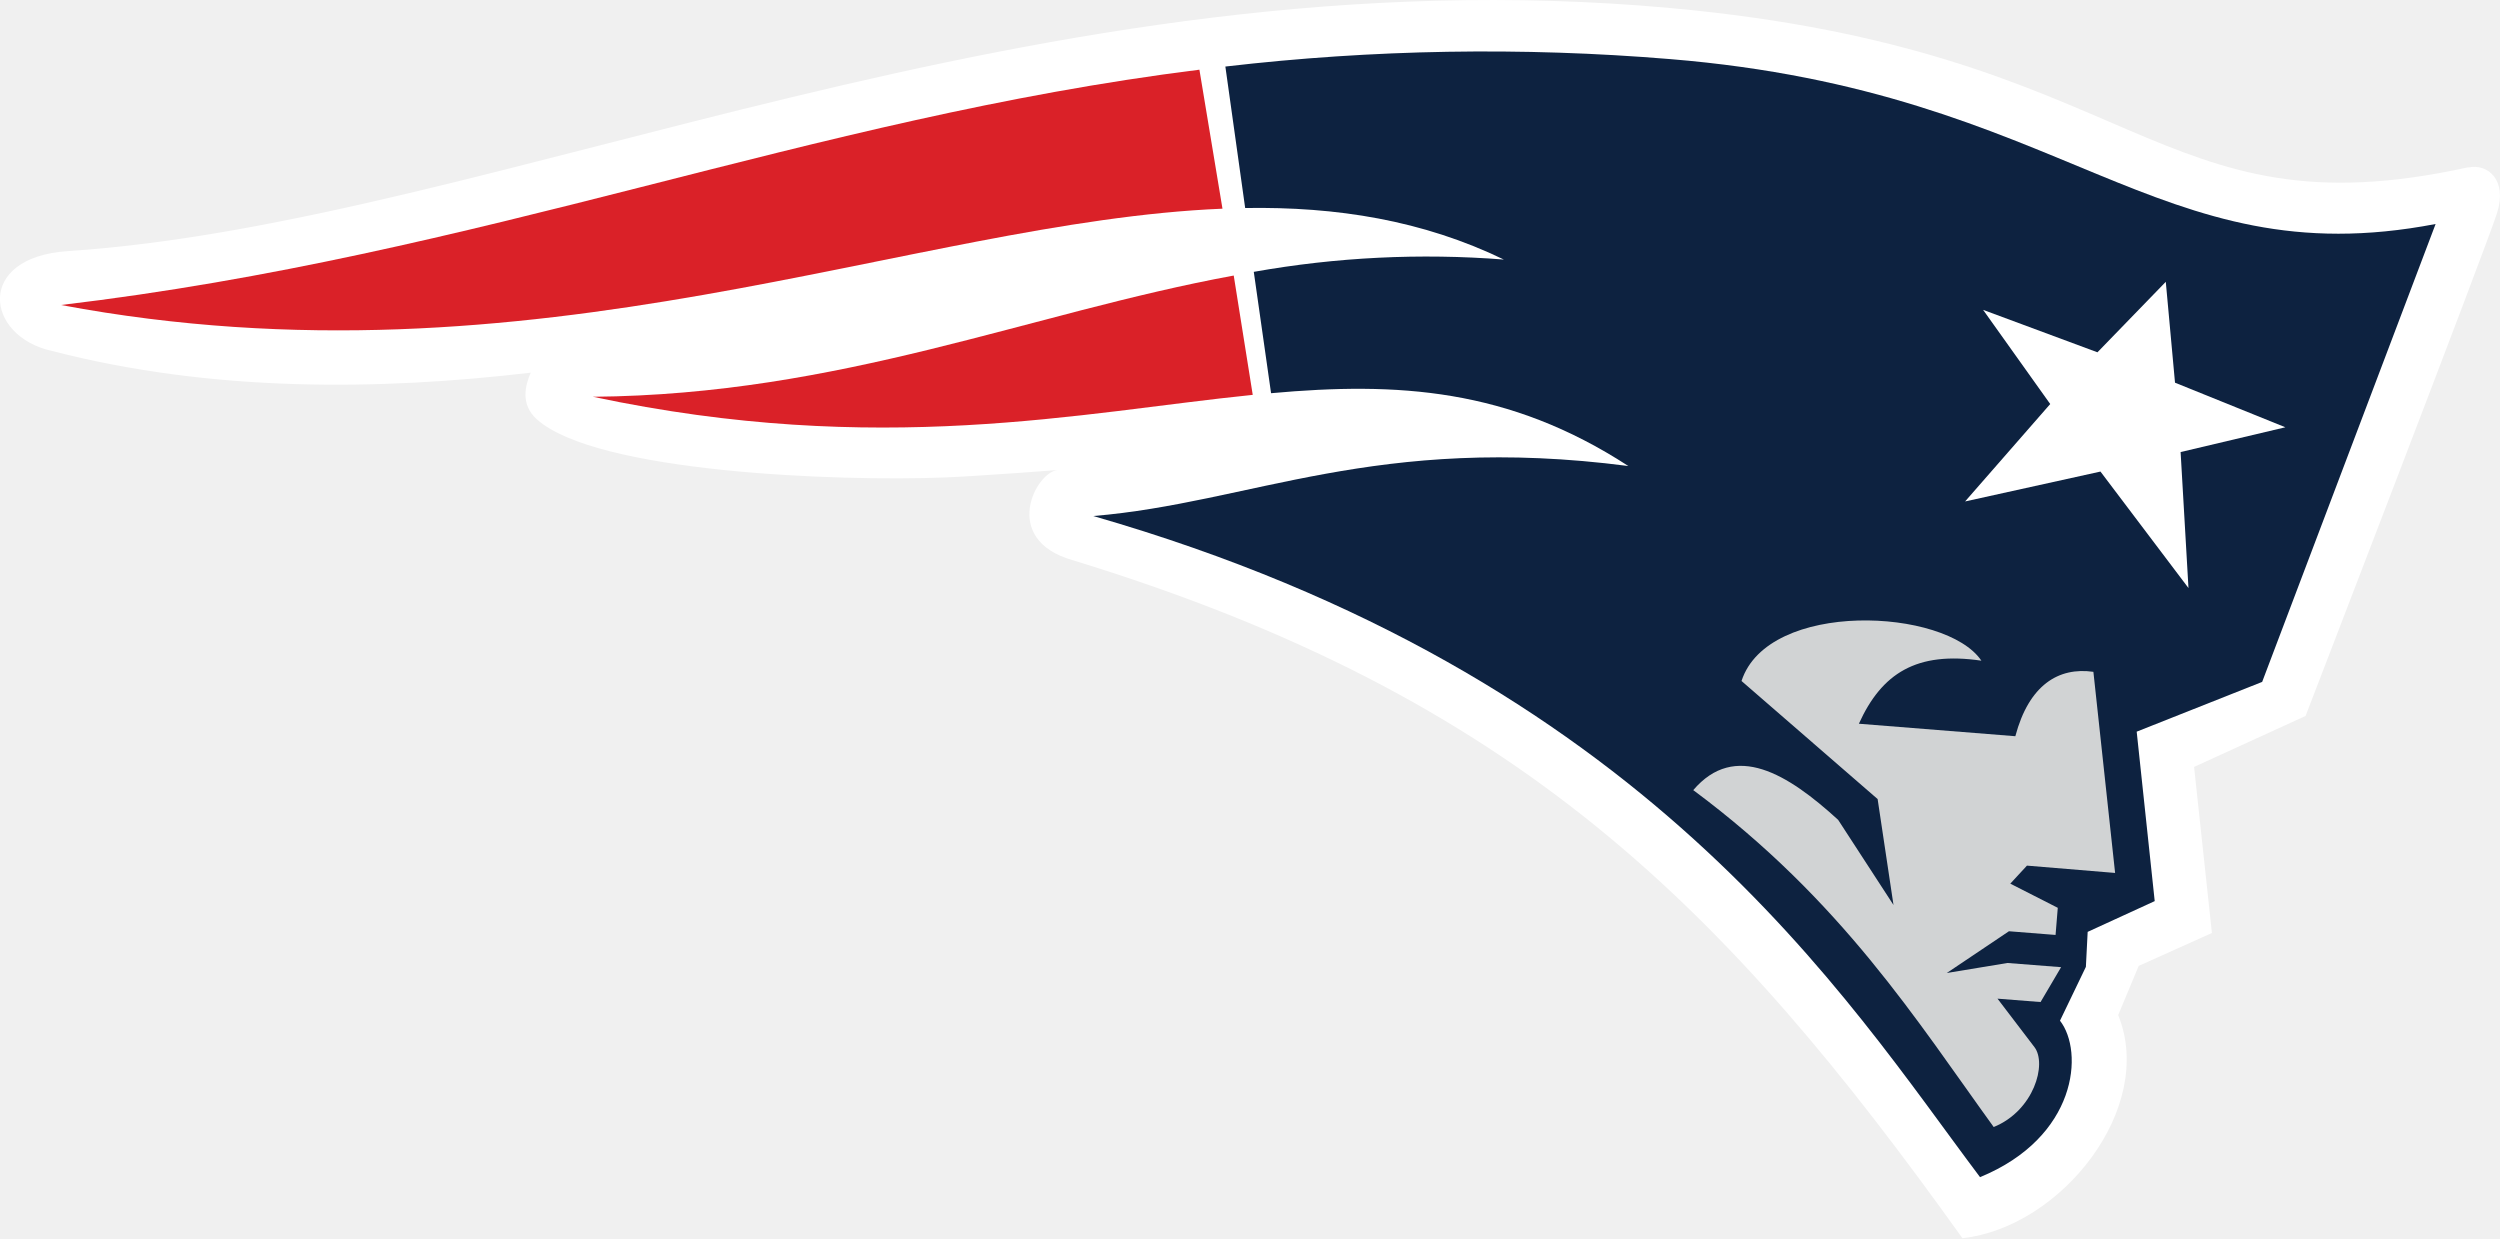
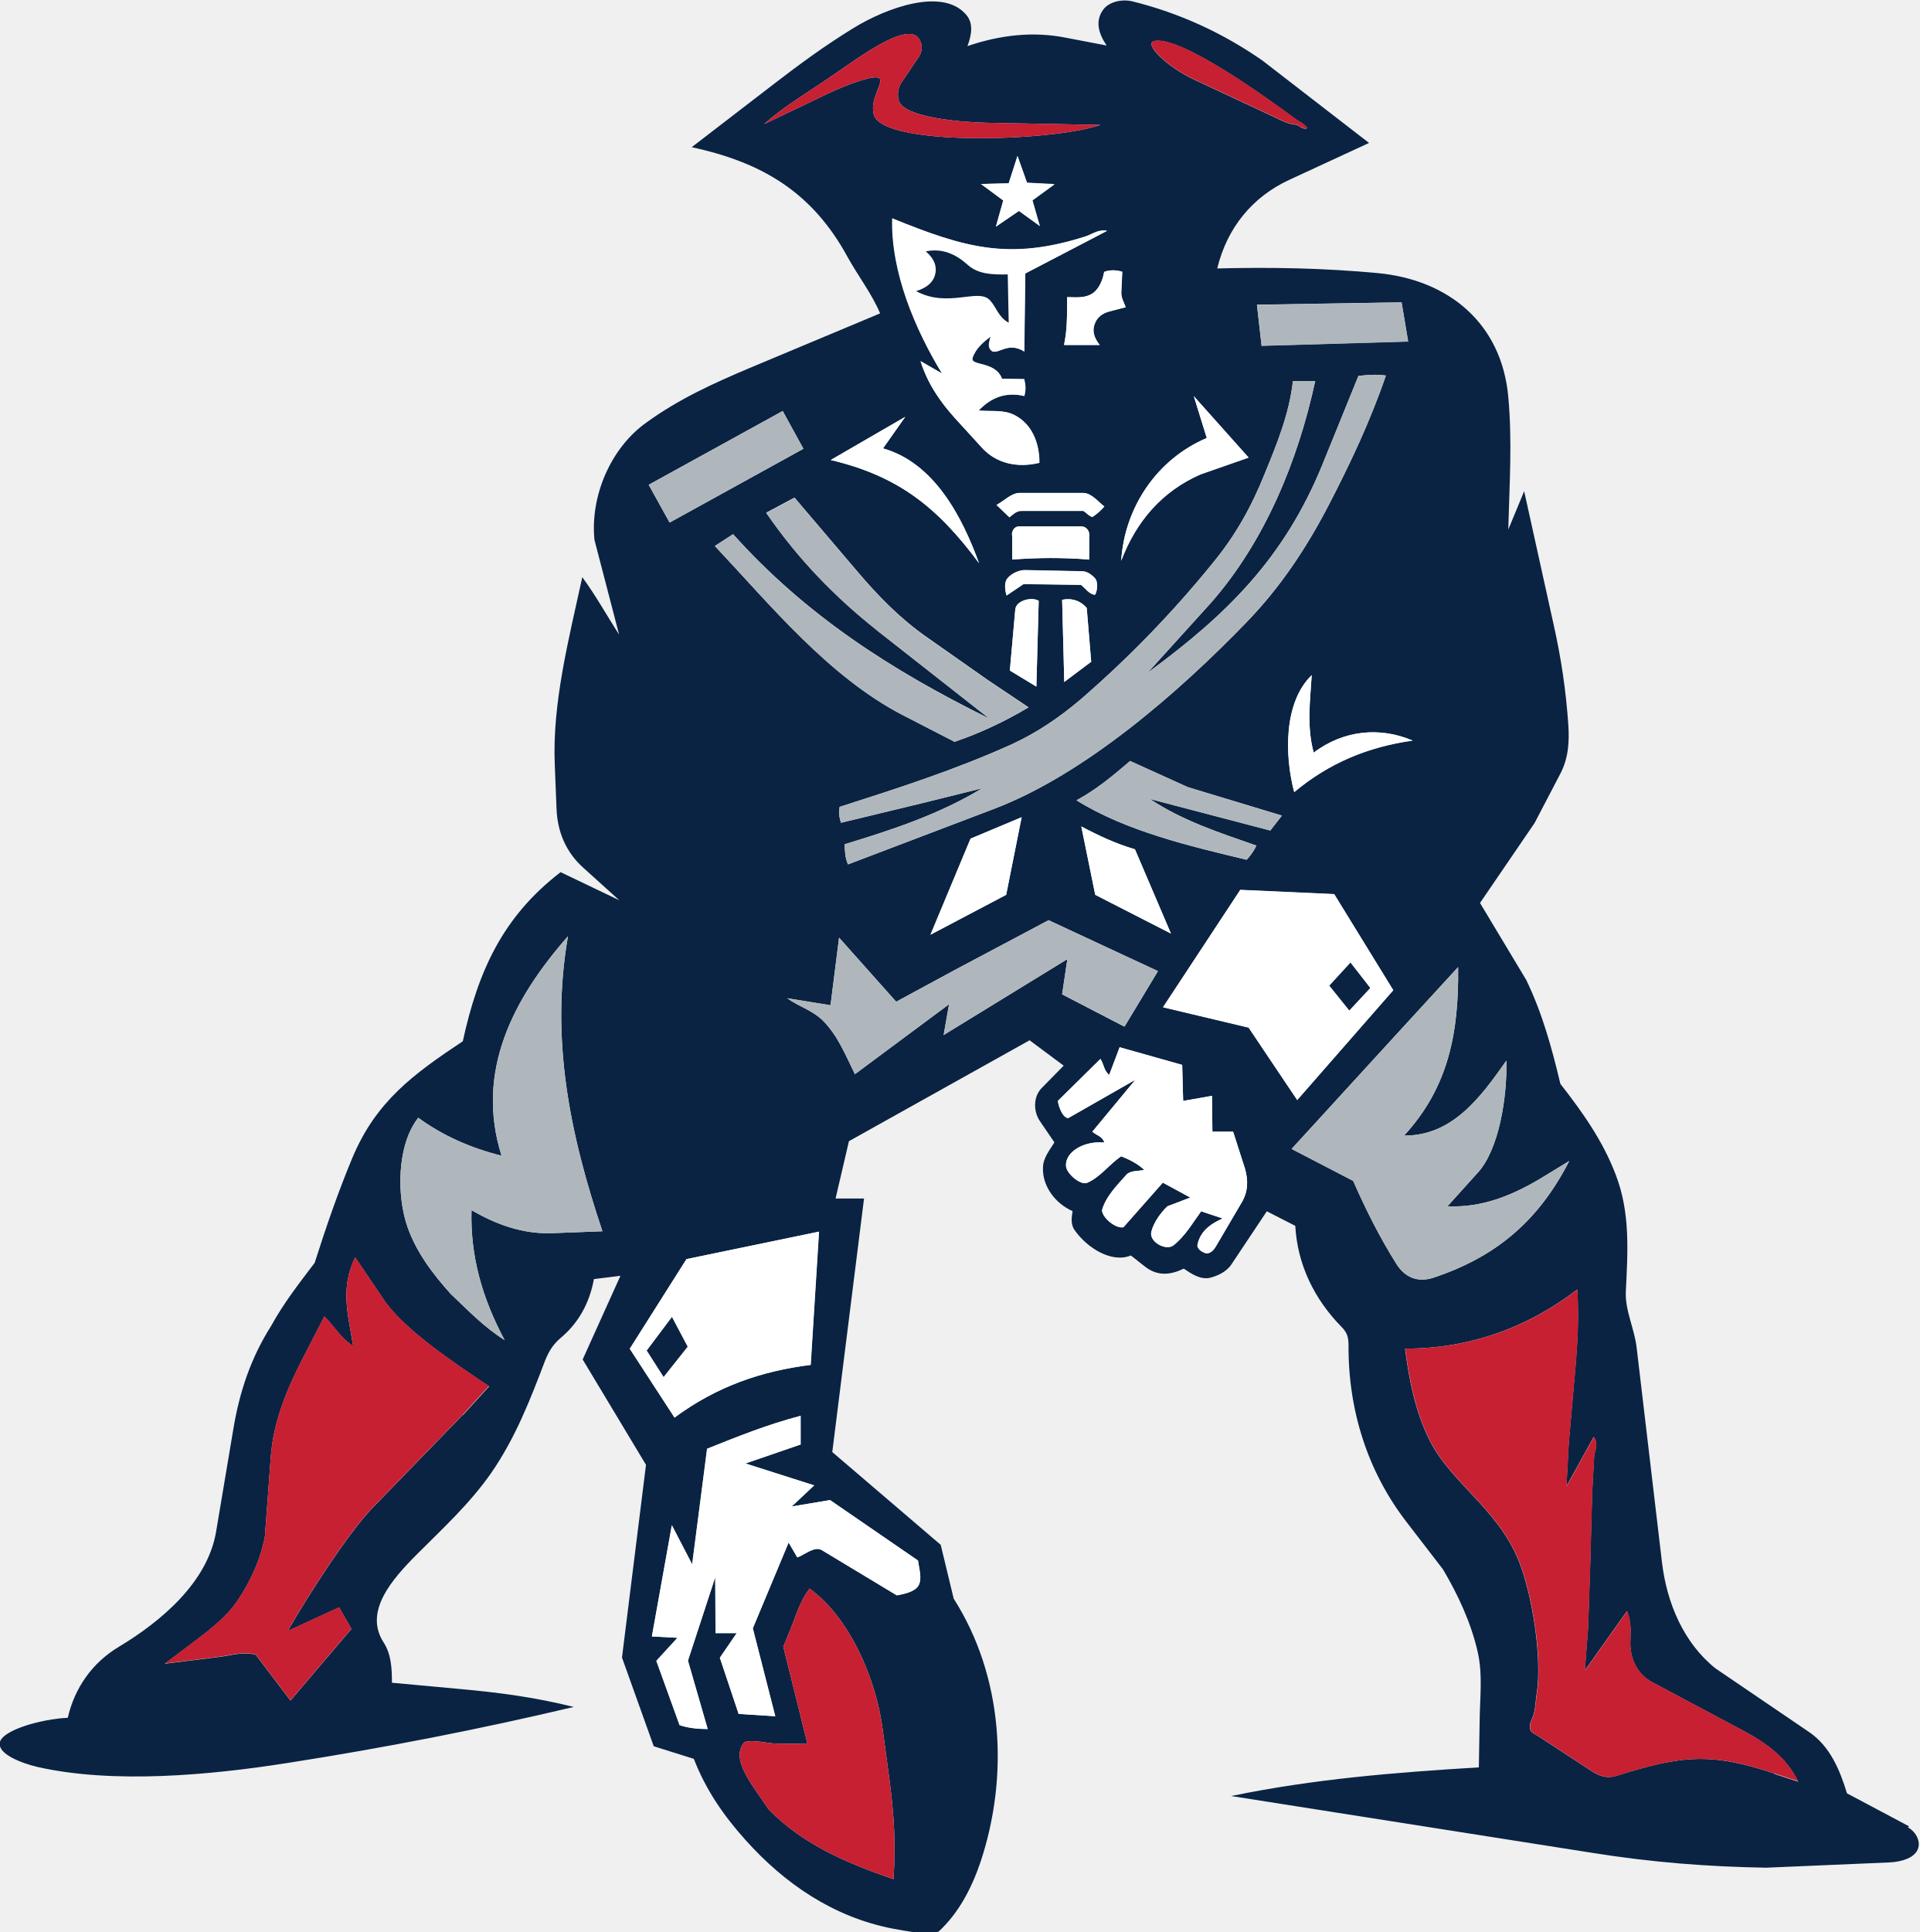
- <svg xmlns="http://www.w3.org/2000/svg" viewBox="0 0 406.47 201.33">
-   <defs>
-     <style>.a{fill:#fff;}.b{fill:#da2128;}.c{fill:#0d2240;}.d{fill:#d1d3d4;}</style>
-   </defs>
-   <path class="a" d="M401.34 27.19c-51.31 11.33-53-18.89-129.74-25.88C168.31-8.1 80.6 36.24 11.01 40.83c-15.11 1-13.4 13.85-2.59 16.22 26.05 6.74 53.08 6.46 77.87 3.54-.86 2-1.75 5.13 1 7.59 9.64 8.66 49 10.13 66.28 9.45 5.87-.23 18.42-1.21 18.42-1.21-3.58.28-9.36 11.29 2.39 14.65 72.56 22.2 106.26 56.51 144.69 110.25 16.06-1.78 31.48-21.16 25.32-36.28l3.34-8 11.9-5.35-2.9-27 18.13-8.29s29.37-76.21 31.12-81.73-1.6-8.1-4.64-7.44" />
-   <path class="b" d="M198.76 33.93C148.14 36.02 86.93 64.05 9.91 49.59c68.65-8.13 121.26-30.26 185.1-38.26z" />
-   <path class="c" d="M206.66 63.93c20.55-1.86 38.62-.81 58.09 11.84-41-5.33-61.35 6-87 8.13 90.07 25.94 122.26 78.36 144.18 107.49 15.82-6.5 16.92-20.41 13-25.44l4.21-8.75.29-5.69 10.9-5-2.93-27.55 20.4-8.09L396 36.42c-45.64 8.76-59.83-21.51-124.44-26.81a365 365 0 0 0-72.33 1.21l3.22 23c14.9-.24 28.87 2 42.06 8.38a160.39 160.39 0 0 0-40.66 2z" />
-   <path class="b" d="M203.68 64.2c-28 2.84-60.63 10.22-107.28.31 40.36-.35 70.82-13.57 104.19-19.71z" />
-   <path class="d" d="M275.34 128.49c24.15 17.94 36.36 37.55 48.81 54.75 6.53-2.64 8.71-10.27 6.62-13l-6-7.87 7 .55 3.34-5.67-8.72-.68-9.87 1.63 10.11-6.79 7.58.6.36-4.41-7.72-3.93 2.71-2.93 14.33 1.19-3.53-32.7c-5.66-.81-10.48 2.14-12.69 10.47l-25.44-2.03c3.72-8.2 9.37-11.81 19.92-10.25-5.78-8.59-34.71-9.92-39 3.3l22.13 19.2 2.58 17.22-9-13.84c-8.18-7.47-16.78-12.79-23.57-4.82" />
-   <path class="a" d="M352.13 45.82l1.5 16.4 17.94 7.25-17.03 4.03 1.28 22.11-14.31-18.94-22.01 4.86 13.84-15.84-10.91-15.31 18.59 6.9 11.11-11.46" />
+ <svg xmlns="http://www.w3.org/2000/svg" id="Layer_1" data-name="Layer 1" viewBox="0 0 99.14 99.75">
+   <path d="M98.58,94.29l-3.2-1.7c-.37-1.22-.88-2.43-1.95-3.16l-4.84-3.29c-1.64-1.31-2.51-3.37-2.76-5.45l-1.31-11.1c-.11-.98-.61-1.95-.56-2.9.1-2.07.24-4.08-.53-6.06-.66-1.73-1.7-3.2-2.85-4.67-.44-1.85-.93-3.64-1.76-5.36l-2.39-3.98,2.82-4.13,1.31-2.51c.43-.8.49-1.64.43-2.56-.12-1.76-.37-3.45-.76-5.18l-1.52-6.88-.82,1.98c.06-2.36.21-4.54,0-6.85-.34-3.77-3.05-6.04-6.74-6.39-2.78-.26-5.49-.31-8.29-.24.51-2.11,1.83-3.7,3.71-4.57l4.13-1.91-5.5-4.25c-2.05-1.43-4.3-2.46-6.72-3.06-.55-.13-1.21.02-1.51.43-.44.6-.22,1.27.18,1.85l-2.09-.4c-1.7-.34-3.39-.15-5.1.43.21-.55.32-1.16-.05-1.6-1.19-1.45-4.13-.39-5.87.69-1.45.89-2.77,1.86-4.12,2.9l-4.2,3.23c3.72.8,6.25,2.38,8.04,5.65.55,1,1.25,1.89,1.69,2.93l-6.76,2.83c-1.89.8-3.65,1.6-5.33,2.82-1.84,1.32-2.89,3.81-2.66,6.05l1.27,4.88c-.66-1.02-1.2-2.01-1.9-2.96-.7,3.21-1.56,6.53-1.42,9.7l.09,2.27c.05,1.2.5,2.24,1.38,3.03l1.86,1.68-3.03-1.45c-2.99,2.3-4.26,5.11-5.05,8.73-2.57,1.71-4.48,3.11-5.7,6.01-.75,1.8-1.36,3.58-1.95,5.43-.82,1.08-1.6,2.08-2.25,3.26-1.04,1.64-1.63,3.39-1.95,5.32l-.89,5.3c-.44,2.61-2.83,4.63-5.03,5.95-1.38.83-2.28,2.13-2.63,3.66-1.35.06-3.5.65-3.52,1.34-.01.55,1.08.99,1.96,1.2,3.91.88,8.87.43,12.93-.21,4.99-.78,9.86-1.73,14.76-2.89-2.05-.51-3.92-.75-5.92-.93l-3.47-.32c0-.76-.04-1.48-.43-2.08-1.03-1.6.42-3.25,1.76-4.59,1.35-1.35,2.72-2.61,3.81-4.18,1.24-1.8,2.01-3.78,2.78-5.81.2-.48.4-.8.78-1.13.94-.78,1.51-1.83,1.73-3.05l1.37-.17-1.95,4.32,3.27,5.44-1.24,9.95,1.64,4.58,2.07.65c.62,1.6,1.53,2.92,2.66,4.18,2.03,2.27,4.54,3.98,7.58,4.58.75.13,1.65.34,2.4.16,1.04-.96,1.7-2.23,2.16-3.58,1.49-4.46,1.18-9.6-1.38-13.61l-.67-2.78-5.6-4.79,1.64-13.09h-1.47s.69-2.96.69-2.96l9.33-5.21,1.76,1.31-1.11,1.13c-.47.45-.47,1.24-.1,1.76l.73,1.07c-.22.38-.58.78-.59,1.3-.04.98.66,1.87,1.53,2.25-.06.37-.1.7.11.99.64.91,1.91,1.71,2.9,1.3l.71.56c.66.53,1.34.45,2.02.12.39.26.86.59,1.37.47.34-.09.81-.28,1.08-.67l1.84-2.76,1.47.75c.11,2,.98,3.78,2.38,5.21.29.29.37.53.37.96-.02,3.34.98,6.52,3.01,9.14l1.87,2.43c.78,1.32,1.45,2.76,1.79,4.26.27,1.18.11,2.41.1,3.61l-.04,2.35c-4.31.26-8.54.6-12.79,1.48l18.69,2.94c3.01.48,5.9.71,8.94.76l6.31-.27c.49-.02,1.09-.13,1.4-.49.38-.45.06-1.08-.39-1.32ZM23.91,73.04l-4.69,4.83c-1.21,1.25-3.33,4.53-4.36,6.34l2.65-1.22.64,1.11-3.15,3.7-1.79-2.36c-.62-.18-1.22.02-1.83.1l-2.87.36,1.62-1.22c.77-.59,1.58-1.21,2.13-2.03.67-.98,1.2-2.14,1.42-3.32l.15-2.03.15-2.03c.13-1.89.86-3.61,1.73-5.28l1.04-2.02c.55.55.86,1.13,1.49,1.53-.28-1.69-.67-3,.1-4.58l1.49,2.2c1.05,1.54,3.65,3.27,5.43,4.46l-1.35,1.48ZM28.5,63.67c-1.49.05-2.87-.44-4.15-1.19-.07,2.39.56,4.56,1.71,6.71-1.09-.69-1.87-1.52-2.79-2.39-.94-1.05-1.75-2.12-2.22-3.43-.58-1.65-.55-4.27.55-5.66,1.29.94,2.71,1.56,4.3,1.96-1.37-4.35.6-8.11,3.43-11.33-.92,5.32.1,10.22,1.78,15.23l-2.61.1ZM64.88,43.66c-.11.24-.26.47-.5.73-2.92-.7-6.22-1.47-8.79-3.07,1.02-.55,1.86-1.25,2.77-2.03l2.98,1.35,4.86,1.47-.6.77-6.22-1.63c1.7,1.13,3.59,1.74,5.51,2.41ZM60.47,48.2l-3.91-2-.72-3.53c.91.48,1.76.88,2.77,1.18l1.86,4.35ZM64.37,32.13c-3.49,3.61-8.35,7.85-13.03,9.63l-7.55,2.87c-.15-.37-.16-.64-.17-1.04,2.45-.75,4.83-1.52,7.1-2.89l-3.15.78-4.14,1c-.09-.28-.12-.49-.07-.82,3.03-.97,5.95-1.91,8.84-3.21,1.34-.61,2.5-1.4,3.63-2.36,2.47-2.14,4.73-4.47,6.79-7.01,1.18-1.43,2.01-2.92,2.69-4.62.65-1.58,1.27-3.11,1.46-4.79h1.15c-.89,4.12-2.6,8.28-5.38,11.45l-3.27,3.61c4.15-3.04,7.06-5.95,9.02-10.74l1.86-4.58c.5-.06.94-.09,1.42-.02-.81,2.36-1.83,4.52-2.96,6.7-1.16,2.23-2.49,4.23-4.24,6.04ZM52.76,42.19l-.8,4.01-3.91,2.06,2.07-4.96,2.63-1.1ZM45.31,32.55c-2.23-1.76-4.13-3.74-5.74-6.08l1.46-.78,3.26,3.83c1.07,1.26,2.18,2.4,3.55,3.36l3.16,2.22,2.12,1.42c-1.21.72-2.47,1.32-3.82,1.78l-2.68-1.38c-3.82-1.98-6.81-5.66-9.7-8.73l.94-.61c3.75,4.18,8.16,7.02,13.23,9.52l-5.77-4.53ZM55.82,30.19l-2.96-.04-.88.59c-.06-.2-.13-.56-.01-.8.16-.29.64-.53.99-.51l2.94.06c.26,0,.54.23.66.38.15.17.11.65-.01.83-.28-.01-.5-.34-.72-.51ZM56.36,34.16l-1.4,1.05-.11-4.24c.51-.11.97.06,1.27.42l.23,2.77ZM53.64,31.02l-.12,4.43-1.37-.83.28-3.15c.04-.47.85-.67,1.21-.45ZM52.25,27.63c0-.22.12-.45.37-.45h3.2c.26-.01.43.21.43.45v1.26c-1.36-.11-2.68-.1-3.98,0v-1.26ZM56.42,26.69c-.16-.02-.32-.22-.47-.31h-3.21c-.23-.01-.43.18-.61.33l-.67-.64c.4-.21.77-.62,1.2-.62h3.29c.44.02.78.48,1.08.7-.21.24-.39.39-.61.54ZM67.74,34.85c-.09,1.41-.26,2.66.1,4.01,1.56-1.18,3.45-1.34,5.12-.62-2.33.33-4.32,1.16-6.12,2.66-.5-1.89-.55-4.63.91-6.04ZM72.38,15.61l.34,2.02-7.57.22-.24-2.12,7.47-.12ZM59.6,2.12c1.34-.29,5.68,2.83,7.31,4.03.2.15.44.23.6.47-.24.1-.44-.17-.6-.18-.43-.04-.72-.22-1.07-.38l-4.15-1.94c-1.49-.7-2.63-1.87-2.09-2ZM62.32,22.61l-.67-2.16,2.83,3.17-2.49.87c-1.96.86-3.31,2.4-4.09,4.46.17-2.74,1.83-5.24,4.42-6.34ZM57.96,14.02l-.05,1.09c-.01.24.12.47.23.75l-.81.21c-.43.1-.69.34-.8.66-.13.34-.05.69.26,1.08h-1.84c.18-.88.15-1.63.16-2.47.49.01.94.07,1.35-.22.27-.2.48-.61.56-1.08.29-.12.65-.1.93-.01ZM57.16,11.92l-.86.45-3.36,1.75-.05,4.03c-.91-.58-1.45.31-1.75-.1-.15-.2-.05-.4.01-.69-.38.29-.78.62-.94,1.11-.13.44,1.19.15,1.52,1.08l1.15.02c.07.31.09.56,0,.87-.96-.23-1.73.07-2.36.75.7.06,1.29-.05,1.85.23.92.47,1.3,1.47,1.29,2.47-1.11.27-2.22.05-2.98-.8l-1.36-1.49c-.78-.87-1.42-1.79-1.79-2.96l1.11.64c-1.38-2.27-2.65-5.23-2.57-8.01,3.76,1.53,6.05,2.19,9.99.93.36-.12.65-.37,1.09-.29ZM53.7,11.67l-1.08-.78-1.19.81.38-1.35-1.15-.85,1.43-.04.45-1.41.49,1.38,1.42.07-1.14.83.38,1.32ZM45.12,5.9c-.2-.76.47-1.57.32-1.83-.16-.29-1.75.32-2.66.75l-3.32,1.59c.54-.49,1.07-.86,1.64-1.25l1.58-1.05c1.38-.92,4.04-3,4.74-2.16.22.26.24.66.04.97l-.92,1.36c-.16.24-.22.64-.12.93.28.85,3.15,1.1,4.54,1.13l5.87.11c-2.52.87-11.31,1.13-11.71-.55ZM46.75,21.52l-1.15,1.63c2.65.75,4.09,3.54,4.96,5.93-2.16-2.92-4.2-4.51-7.66-5.33l3.85-2.23ZM40.42,21.22l1.07,1.95-6.91,3.81-1.08-1.95,6.92-3.81ZM32.52,69.64l2.93-4.63,6.85-1.42-.43,6.88c-2.55.32-4.86,1.11-7.03,2.72l-2.31-3.55ZM46.13,97.02c-2.34-.81-4.61-1.75-6.42-3.58-.83-1.25-2.03-2.61-1.27-3.49.49-.15,1.13.06,1.63.07l1.63.02-1.25-5.02.38-.92c.29-.73.5-1.46.98-2.08,2.11,1.53,3.43,4.72,3.76,7.18l.37,2.74c.22,1.68.33,3.28.2,5.07ZM47.4,80.57c.05.39.23.96.02,1.3-.2.33-.76.43-1.11.5l-3.88-2.34c-.37-.22-.91.26-1.26.38l-.45-.77-1.85,4.43,1.16,4.54-1.89-.12-.97-2.9.87-1.27h-1.09l-.02-2.89-1.41,4.31,1.02,3.53c-.48,0-.96-.04-1.45-.2l-1.2-3.32,1.09-1.19-1.32-.07,1.03-5.74,1.05,2.02.77-5.97c1.6-.64,3.11-1.25,4.83-1.7v1.48s-2.85.98-2.85.98l3.55,1.13-1.16,1.09,1.98-.33,4.54,3.12ZM54.85,51.33l.27-1.81-6.39,3.92.28-1.59-4.86,3.61c-.49-.99-.87-1.95-1.6-2.71-.55-.58-1.27-.76-1.9-1.21l2.24.36.44-3.49,2.95,3.31,3.01-1.63,4.86-2.58,5.65,2.63-1.73,2.87-3.22-1.67ZM64.13,62.07l-1.32,2.25c-.12.21-.27.38-.48.39-.17,0-.54-.22-.49-.44.13-.67.64-1.07,1.3-1.36l-1.11-.37c-.45.61-.81,1.26-1.42,1.75-.39.32-1.3-.18-1.15-.71.13-.49.49-.98.83-1.3l1.18-.45-1.42-.77-2.03,2.3c-.38.1-1.1-.48-1.11-.88.2-.72.8-1.31,1.27-1.84.22-.22.6-.16.91-.24-.34-.32-.76-.53-1.19-.7-.64.43-1.07,1.08-1.78,1.38-.36.1-1.05-.5-1.07-.88-.05-.7.88-1.31,1.98-1.21-.1-.33-.4-.36-.62-.56l2.22-2.68-3.45,1.97c-.27.04-.51-.55-.55-.88l2.2-2.17c.2.34.17.59.45.83l.54-1.43,3.23.91.05,1.86,1.49-.26.02,1.85h1.07s.61,1.9.61,1.9c.18.61.16,1.2-.16,1.74ZM64.48,53.06l-4.42-1.05,3.99-6.06,4.85.22,3.05,4.96-4.96,5.67-2.51-3.74ZM72.12,65.27c-.87-1.38-1.58-2.8-2.24-4.3l-3.18-1.65,5.27-5.76,3.33-3.63c.04,3.38-.49,6.2-2.79,8.7,2.47.02,3.94-1.95,5.28-3.87.05,1.89-.38,4.57-1.46,5.77l-1.58,1.75c1.86.09,3.49-.62,5.03-1.57l1.26-.77c-1.6,3.12-3.8,4.96-7.02,6.03-.83.27-1.48-.04-1.9-.7ZM91.64,91.57c-3.28-1.1-4.8-.94-8.15.11-.54.17-.92.01-1.36-.28l-2.66-1.74c-.15-.11-.31-.15-.4-.27-.09-.13-.09-.36,0-.54.24-.48.21-.94.29-1.43.28-1.81-.22-5.08-.94-6.86-1.1-2.69-3.53-4.02-4.62-6.25-.72-1.47-1.04-3.09-1.24-4.68,3.33.01,6.33-1.09,8.89-3.05.12,1.87-.05,3.55-.21,5.32l-.23,2.62-.12,2.22,1.41-2.55c.27.36.04.71.02,1.04l-.1,1.81-.1,3.74-.11,3.25-.17,2.22,2.18-3.07c.24.6.18,1.09.17,1.63-.01.88.39,1.67,1.18,2.07l4.62,2.46c1.22.65,2.27,1.4,2.87,2.65l-1.22-.4Z" fill="#0a2343" />
+   <path d="M25.26,71.55l-1.35,1.48-4.69,4.83c-1.21,1.25-3.33,4.53-4.36,6.34l2.65-1.22.64,1.11-3.15,3.7-1.79-2.36c-.62-.18-1.22.02-1.83.1l-2.87.36,1.62-1.22c.77-.59,1.58-1.21,2.13-2.03.67-.98,1.2-2.14,1.42-3.32l.15-2.03.15-2.03c.13-1.89.86-3.61,1.73-5.28l1.04-2.02c.55.55.86,1.13,1.49,1.53-.28-1.69-.67-3,.1-4.58l1.49,2.2c1.05,1.54,3.65,3.27,5.43,4.46Z" fill="#c62032" />
+   <path d="M28.5,63.67c-1.49.05-2.87-.44-4.15-1.19-.07,2.39.56,4.56,1.71,6.71-1.09-.69-1.87-1.52-2.79-2.39-.94-1.05-1.75-2.12-2.22-3.43-.58-1.65-.55-4.27.55-5.66,1.29.94,2.71,1.56,4.3,1.96-1.37-4.35.6-8.11,3.43-11.33-.92,5.32.1,10.22,1.78,15.23l-2.61.1Z" fill="#b0b7bc" />
+   <path d="M47.43,81.87c-.2.33-.76.43-1.11.5l-3.88-2.34c-.37-.22-.91.26-1.26.38l-.45-.77-1.85,4.43,1.16,4.54-1.89-.12-.97-2.9.87-1.27h-1.09l-.02-2.89-1.41,4.31,1.02,3.53c-.48,0-.96-.04-1.45-.2l-1.2-3.32,1.09-1.19-1.32-.07,1.03-5.74,1.05,2.02.77-5.97c1.6-.64,3.11-1.25,4.83-1.7v1.48s-2.85.98-2.85.98l3.55,1.13-1.16,1.09,1.98-.33,4.54,3.12c.05.39.23.96.02,1.3Z" fill="#fff" />
+   <path d="M46.13,97.02c-2.34-.81-4.61-1.75-6.42-3.58-.83-1.25-2.03-2.61-1.27-3.49.49-.15,1.13.06,1.63.07l1.63.02-1.25-5.02.38-.92c.29-.73.5-1.46.98-2.08,2.11,1.53,3.43,4.72,3.76,7.18l.37,2.74c.22,1.68.33,3.28.2,5.07Z" fill="#c62032" />
+   <path d="M35.45,65.01l-2.93,4.63,2.31,3.55c2.17-1.6,4.48-2.4,7.03-2.72l.43-6.88-6.85,1.42ZM34.27,71.09l-.87-1.36,1.3-1.73.81,1.53-1.24,1.56Z" fill="#fff" />
+   <polygon points="35.51 69.53 34.27 71.09 33.4 69.73 34.7 68 35.51 69.53" fill="#0a2343" />
+   <path d="M92.87,91.97l-1.22-.4c-3.28-1.1-4.8-.94-8.15.11-.54.17-.92.01-1.36-.28l-2.66-1.74c-.15-.11-.31-.15-.4-.27-.09-.13-.09-.36,0-.54.24-.48.21-.94.29-1.43.28-1.81-.22-5.08-.94-6.86-1.1-2.69-3.53-4.02-4.62-6.25-.72-1.47-1.04-3.09-1.24-4.68,3.33.01,6.33-1.09,8.89-3.05.12,1.87-.05,3.55-.21,5.32l-.23,2.62-.12,2.22,1.41-2.55c.27.36.04.71.02,1.04l-.1,1.81-.1,3.74-.11,3.25-.17,2.22,2.18-3.07c.24.6.18,1.09.17,1.63-.01.88.39,1.67,1.18,2.07l4.62,2.46c1.22.65,2.27,1.4,2.87,2.65Z" fill="#c62032" />
+   <path d="M71.57,19.39c-.81,2.36-1.83,4.52-2.96,6.7-1.16,2.23-2.49,4.23-4.24,6.04-3.49,3.61-8.35,7.85-13.03,9.63l-7.55,2.87c-.15-.37-.16-.64-.17-1.04,2.45-.75,4.83-1.52,7.1-2.89l-3.15.78-4.14,1c-.09-.28-.12-.49-.07-.82,3.03-.97,5.95-1.91,8.84-3.21,1.34-.61,2.5-1.4,3.63-2.36,2.47-2.14,4.73-4.47,6.79-7.01,1.18-1.43,2.01-2.92,2.69-4.62.65-1.58,1.27-3.11,1.46-4.79h1.15c-.89,4.12-2.6,8.28-5.38,11.45l-3.27,3.61c4.15-3.04,7.06-5.95,9.02-10.74l1.86-4.58c.5-.06.94-.09,1.42-.02Z" fill="#b0b7bc" />
+   <path d="M81.04,59.94c-1.6,3.12-3.8,4.96-7.02,6.03-.83.27-1.48-.04-1.9-.7-.87-1.38-1.58-2.8-2.24-4.3l-3.18-1.65,5.27-5.76,3.33-3.63c.04,3.38-.49,6.2-2.79,8.7,2.47.02,3.94-1.95,5.28-3.87.05,1.89-.38,4.57-1.46,5.77l-1.58,1.75c1.86.09,3.49-.62,5.03-1.57l1.26-.77Z" fill="#b0b7bc" />
+   <path d="M64.13,62.07l-1.32,2.25c-.12.21-.27.38-.48.39-.17,0-.54-.22-.49-.44.13-.67.64-1.07,1.3-1.36l-1.11-.37c-.45.61-.81,1.26-1.42,1.75-.39.32-1.3-.18-1.15-.71.13-.49.49-.98.83-1.3l1.18-.45-1.42-.77-2.03,2.3c-.38.1-1.1-.48-1.11-.88.2-.72.8-1.31,1.27-1.84.22-.22.6-.16.91-.24-.34-.32-.76-.53-1.19-.7-.64.43-1.07,1.08-1.78,1.38-.36.1-1.05-.5-1.07-.88-.05-.7.88-1.31,1.98-1.21-.1-.33-.4-.36-.62-.56l2.22-2.68-3.45,1.97c-.27.04-.51-.55-.55-.88l2.2-2.17c.2.34.17.59.45.83l.54-1.43,3.23.91.05,1.86,1.49-.26.02,1.85h1.07s.61,1.9.61,1.9c.18.61.16,1.2-.16,1.74Z" fill="#fff" />
+   <path d="M59.8,50.13l-1.73,2.87-3.22-1.67.27-1.81-6.39,3.92.28-1.59-4.86,3.61c-.49-.99-.87-1.95-1.6-2.71-.55-.58-1.27-.76-1.9-1.21l2.24.36.44-3.49,2.95,3.31,3.01-1.63,4.86-2.58,5.65,2.63Z" fill="#b0b7bc" />
+   <path d="M53.11,36.52c-1.21.72-2.47,1.32-3.82,1.78l-2.68-1.38c-3.82-1.98-6.81-5.66-9.7-8.73l.94-.61c3.75,4.18,8.16,7.02,13.23,9.52l-5.77-4.53c-2.23-1.76-4.13-3.74-5.74-6.08l1.46-.78,3.26,3.83c1.07,1.26,2.18,2.4,3.55,3.36l3.16,2.22,2.12,1.42Z" fill="#b0b7bc" />
+   <path d="M65.59,42.88l-6.22-1.63c1.7,1.13,3.59,1.74,5.51,2.41-.11.24-.26.47-.5.73-2.92-.7-6.22-1.47-8.79-3.07,1.02-.55,1.86-1.25,2.77-2.03l2.98,1.35,4.86,1.47-.6.77Z" fill="#b0b7bc" />
+   <path d="M56.83,6.45c-2.52.87-11.31,1.13-11.71-.55-.2-.76.47-1.57.32-1.83-.16-.29-1.75.32-2.66.75l-3.32,1.59c.54-.49,1.07-.86,1.64-1.25l1.58-1.05c1.38-.92,4.04-3,4.74-2.16.22.26.24.66.04.97l-.92,1.36c-.16.24-.22.64-.12.93.28.85,3.15,1.1,4.54,1.13l5.87.11Z" fill="#c62032" />
+   <polygon points="41.49 23.17 34.58 26.98 33.5 25.03 40.42 21.22 41.49 23.17" fill="#b0b7bc" />
+   <polygon points="72.72 17.64 65.15 17.86 64.91 15.74 72.38 15.61 72.72 17.64" fill="#b0b7bc" />
+   <polygon points="52.76 42.19 51.96 46.2 48.05 48.26 50.12 43.3 52.76 42.19" fill="#fff" />
+   <path d="M60.47,48.2l-3.91-2-.72-3.53c.91.48,1.76.88,2.77,1.18l1.86,4.35Z" fill="#fff" />
+   <path d="M64.48,23.63l-2.49.87c-1.96.86-3.31,2.4-4.09,4.46.17-2.74,1.83-5.24,4.42-6.34l-.67-2.16,2.83,3.17Z" fill="#fff" />
+   <path d="M50.56,29.08c-2.16-2.92-4.2-4.51-7.66-5.33l3.85-2.23-1.15,1.63c2.65.75,4.09,3.54,4.96,5.93Z" fill="#fff" />
+   <path d="M72.95,38.23c-2.33.33-4.32,1.16-6.12,2.66-.5-1.89-.55-4.63.91-6.04-.09,1.41-.26,2.66.1,4.01,1.56-1.18,3.45-1.34,5.12-.62Z" fill="#fff" />
+   <path d="M67.51,6.61c-.24.1-.44-.17-.6-.18-.43-.04-.72-.22-1.07-.38l-4.15-1.94c-1.49-.7-2.63-1.87-2.09-2,1.34-.29,5.68,2.83,7.31,4.03.2.15.44.23.6.47Z" fill="#c62032" />
+   <path d="M58.14,15.86l-.81.21c-.43.1-.69.34-.8.66-.13.34-.05.69.26,1.08h-1.84c.18-.88.15-1.63.16-2.47.49.01.94.07,1.35-.22.27-.2.48-.61.56-1.08.29-.12.65-.1.93-.01l-.05,1.09c-.01.24.12.47.23.75Z" fill="#fff" />
+   <polygon points="53.32 10.35 53.7 11.67 52.62 10.89 51.43 11.7 51.81 10.35 50.66 9.5 52.09 9.47 52.55 8.06 53.04 9.44 54.46 9.52 53.32 10.35" fill="#fff" />
+   <path d="M56.25,27.63v1.26c-1.36-.11-2.68-.1-3.98,0v-1.26c-.01-.22.11-.45.36-.45h3.2c.26-.01.43.21.43.45Z" fill="#fff" />
+   <path d="M53.64,31.02l-.12,4.43-1.37-.83.28-3.15c.04-.47.85-.67,1.21-.45Z" fill="#fff" />
+   <path d="M56.36,34.16l-1.4,1.05-.11-4.24c.51-.11.97.06,1.27.42l.23,2.77Z" fill="#fff" />
+   <path d="M57.03,26.15c-.21.24-.39.39-.61.54-.16-.02-.32-.22-.47-.31h-3.21c-.23-.01-.43.18-.61.33l-.67-.64c.4-.21.77-.62,1.2-.62h3.29c.44.02.78.48,1.08.7Z" fill="#fff" />
+   <path d="M56.54,30.71c-.28-.01-.5-.34-.72-.51l-2.96-.04-.88.59c-.06-.2-.13-.56-.01-.8.16-.29.64-.53.99-.51l2.94.06c.26,0,.54.23.66.38.15.17.11.65-.01.83Z" fill="#fff" />
+   <path d="M68.9,46.16l-4.85-.22-3.99,6.06,4.42,1.05,2.51,3.74,4.96-5.67-3.05-4.96ZM68.65,50.89l1.09-1.19,1.02,1.31-1.08,1.15-1.03-1.27Z" fill="#fff" />
+   <polygon points="70.76 51.01 69.68 52.17 68.65 50.89 69.74 49.7 70.76 51.01" fill="#0a2343" />
+   <path d="M51.15,18.05c.31.4.85-.48,1.75.1l.05-4.03,3.36-1.75.86-.45c-.44-.07-.73.17-1.09.29-3.94,1.26-6.23.6-9.99-.93-.07,2.78,1.19,5.74,2.57,8.01l-1.11-.64c.37,1.18,1,2.09,1.79,2.96l1.36,1.49c.76.85,1.86,1.07,2.98.8.01-1-.37-2.01-1.29-2.47-.56-.28-1.15-.17-1.85-.23.64-.67,1.41-.98,2.36-.75.09-.31.07-.56,0-.87l-1.15-.02c-.33-.93-1.65-.64-1.52-1.08.16-.49.56-.82.94-1.11-.06.28-.16.49-.01.69ZM51.14,15.5c-.59-.67-2.16.42-3.82-.48.54-.16.88-.45.98-.85.12-.47-.09-.87-.48-1.2.86-.18,1.56.15,2.17.7.54.49,1.29.5,2.06.49l.05,2.49c-.53-.28-.64-.81-.96-1.15Z" fill="#fff" />
+   <path d="M52.09,16.66c-.53-.28-.64-.81-.96-1.15-.59-.67-2.16.42-3.82-.48.54-.16.88-.45.98-.85.12-.47-.09-.87-.48-1.2.86-.18,1.56.15,2.17.7.54.49,1.29.5,2.06.49l.05,2.49Z" fill="#0a2343" />
</svg>
